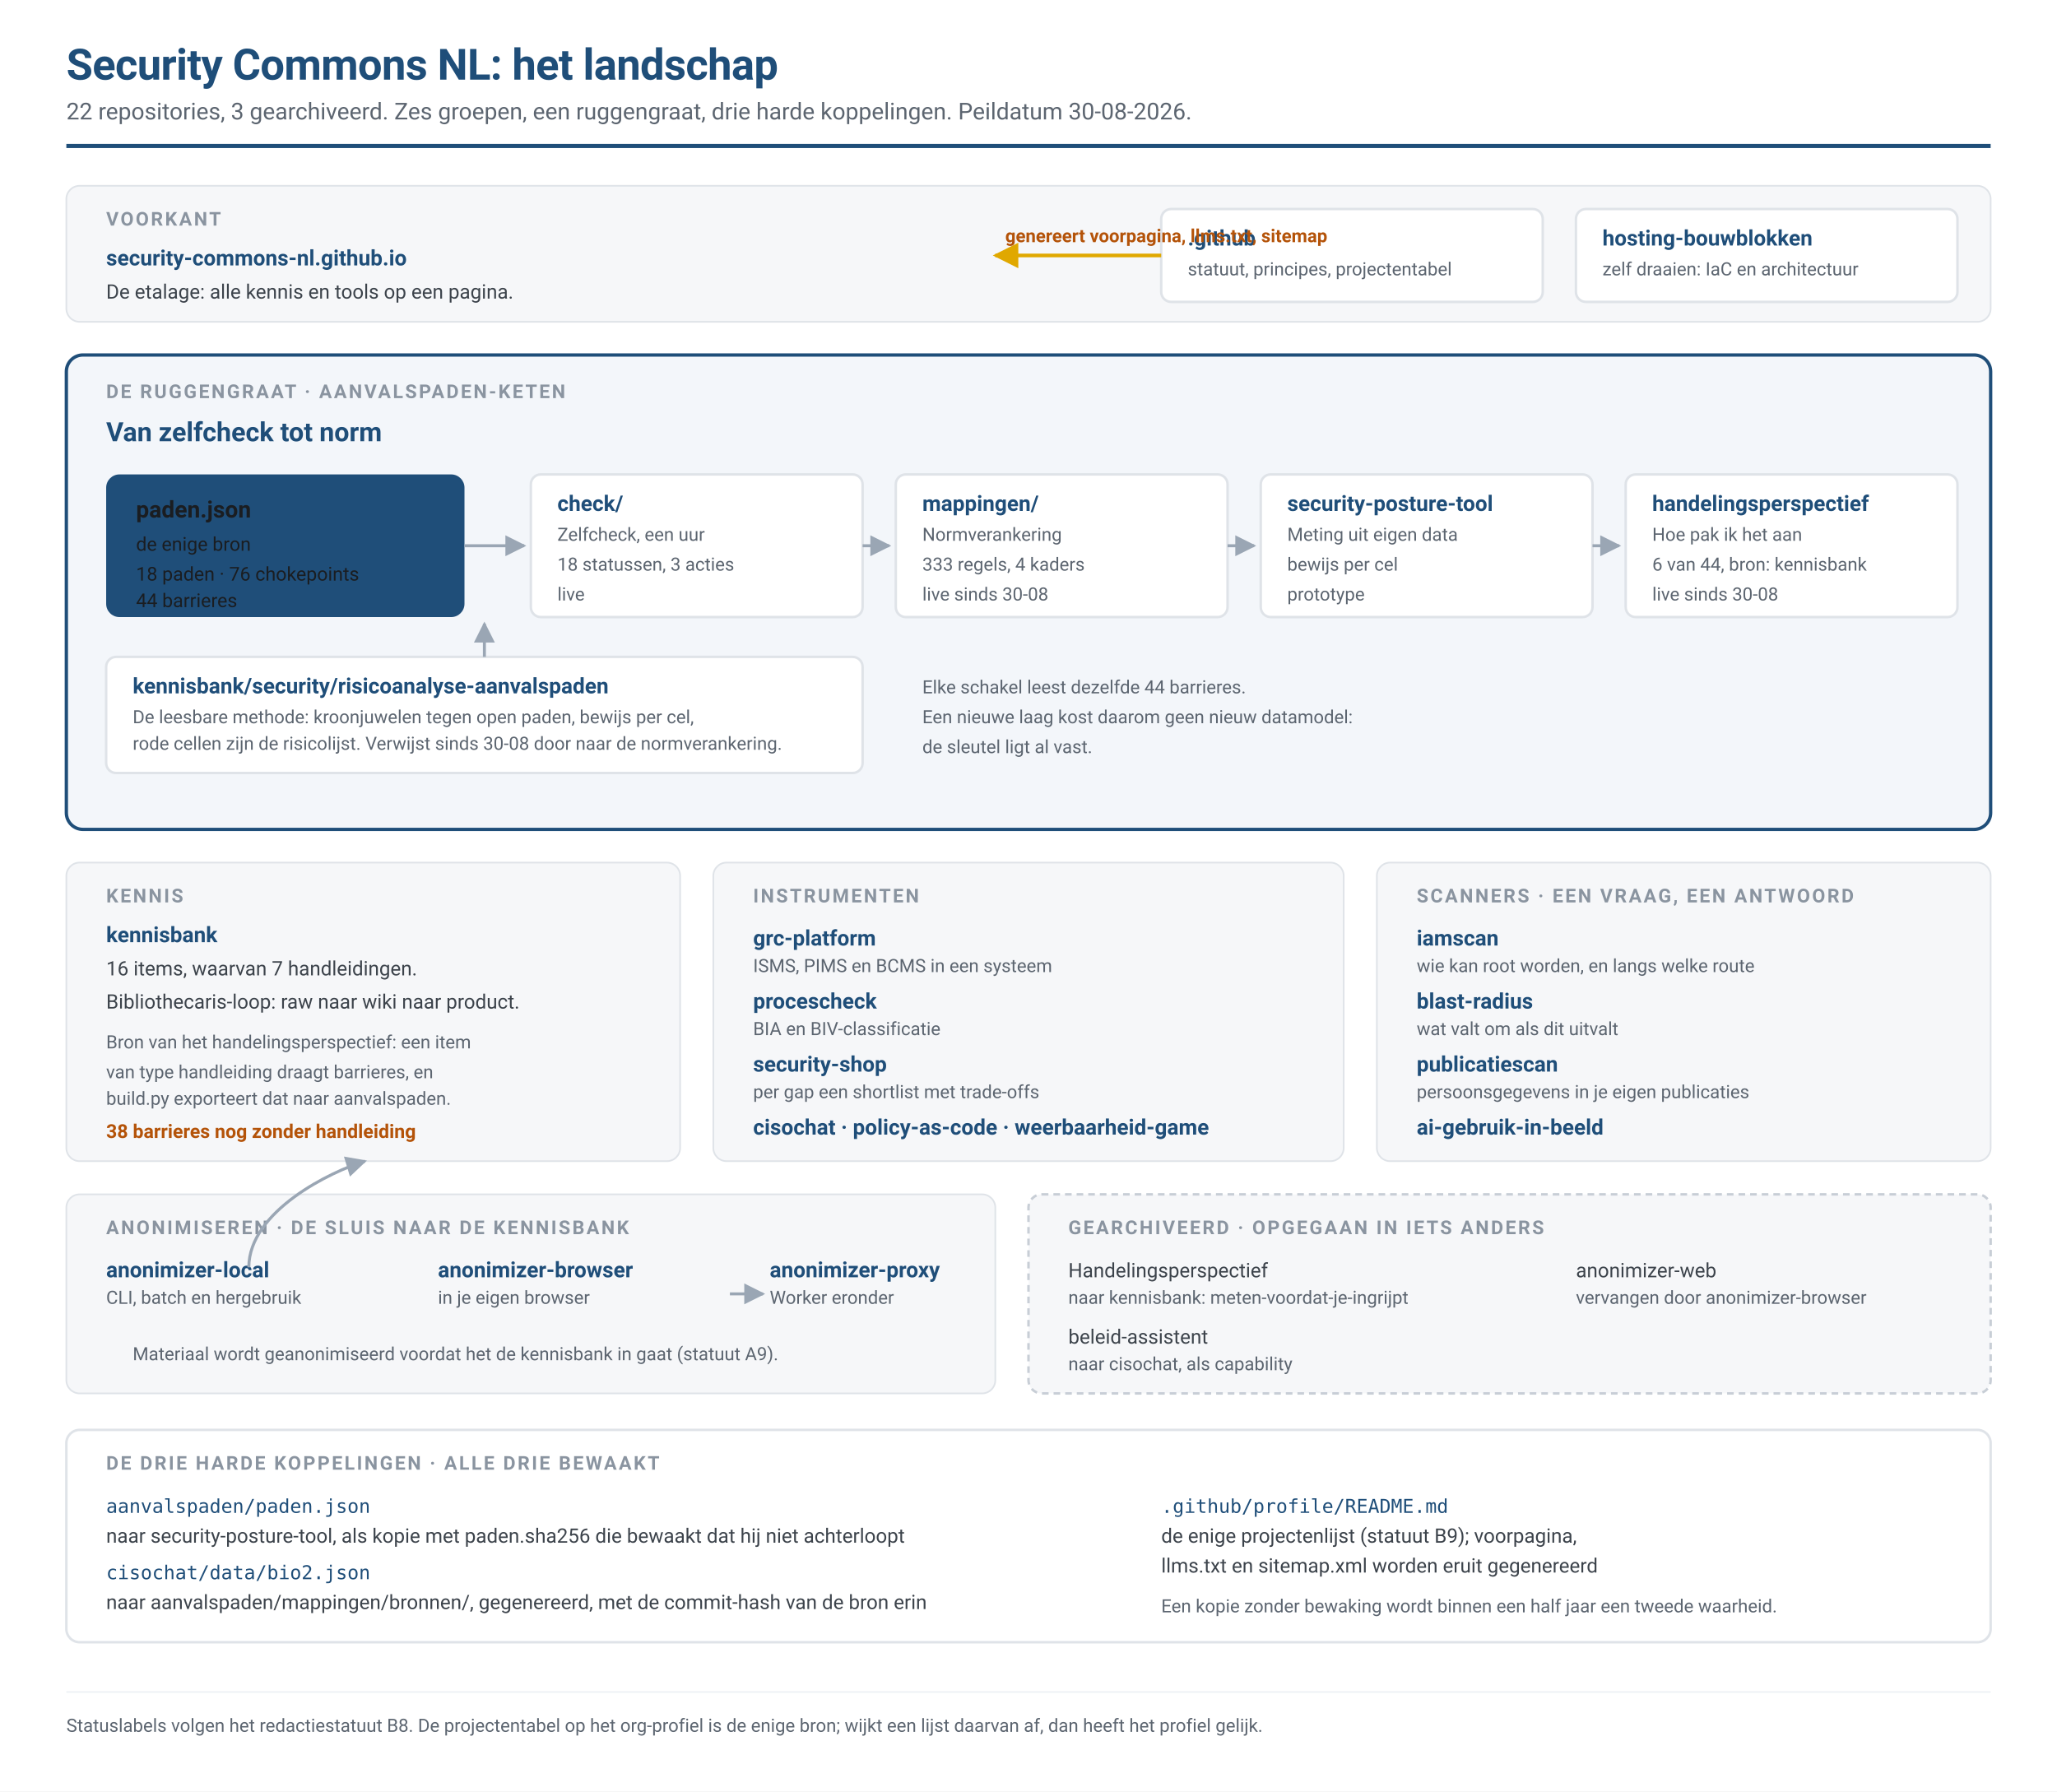
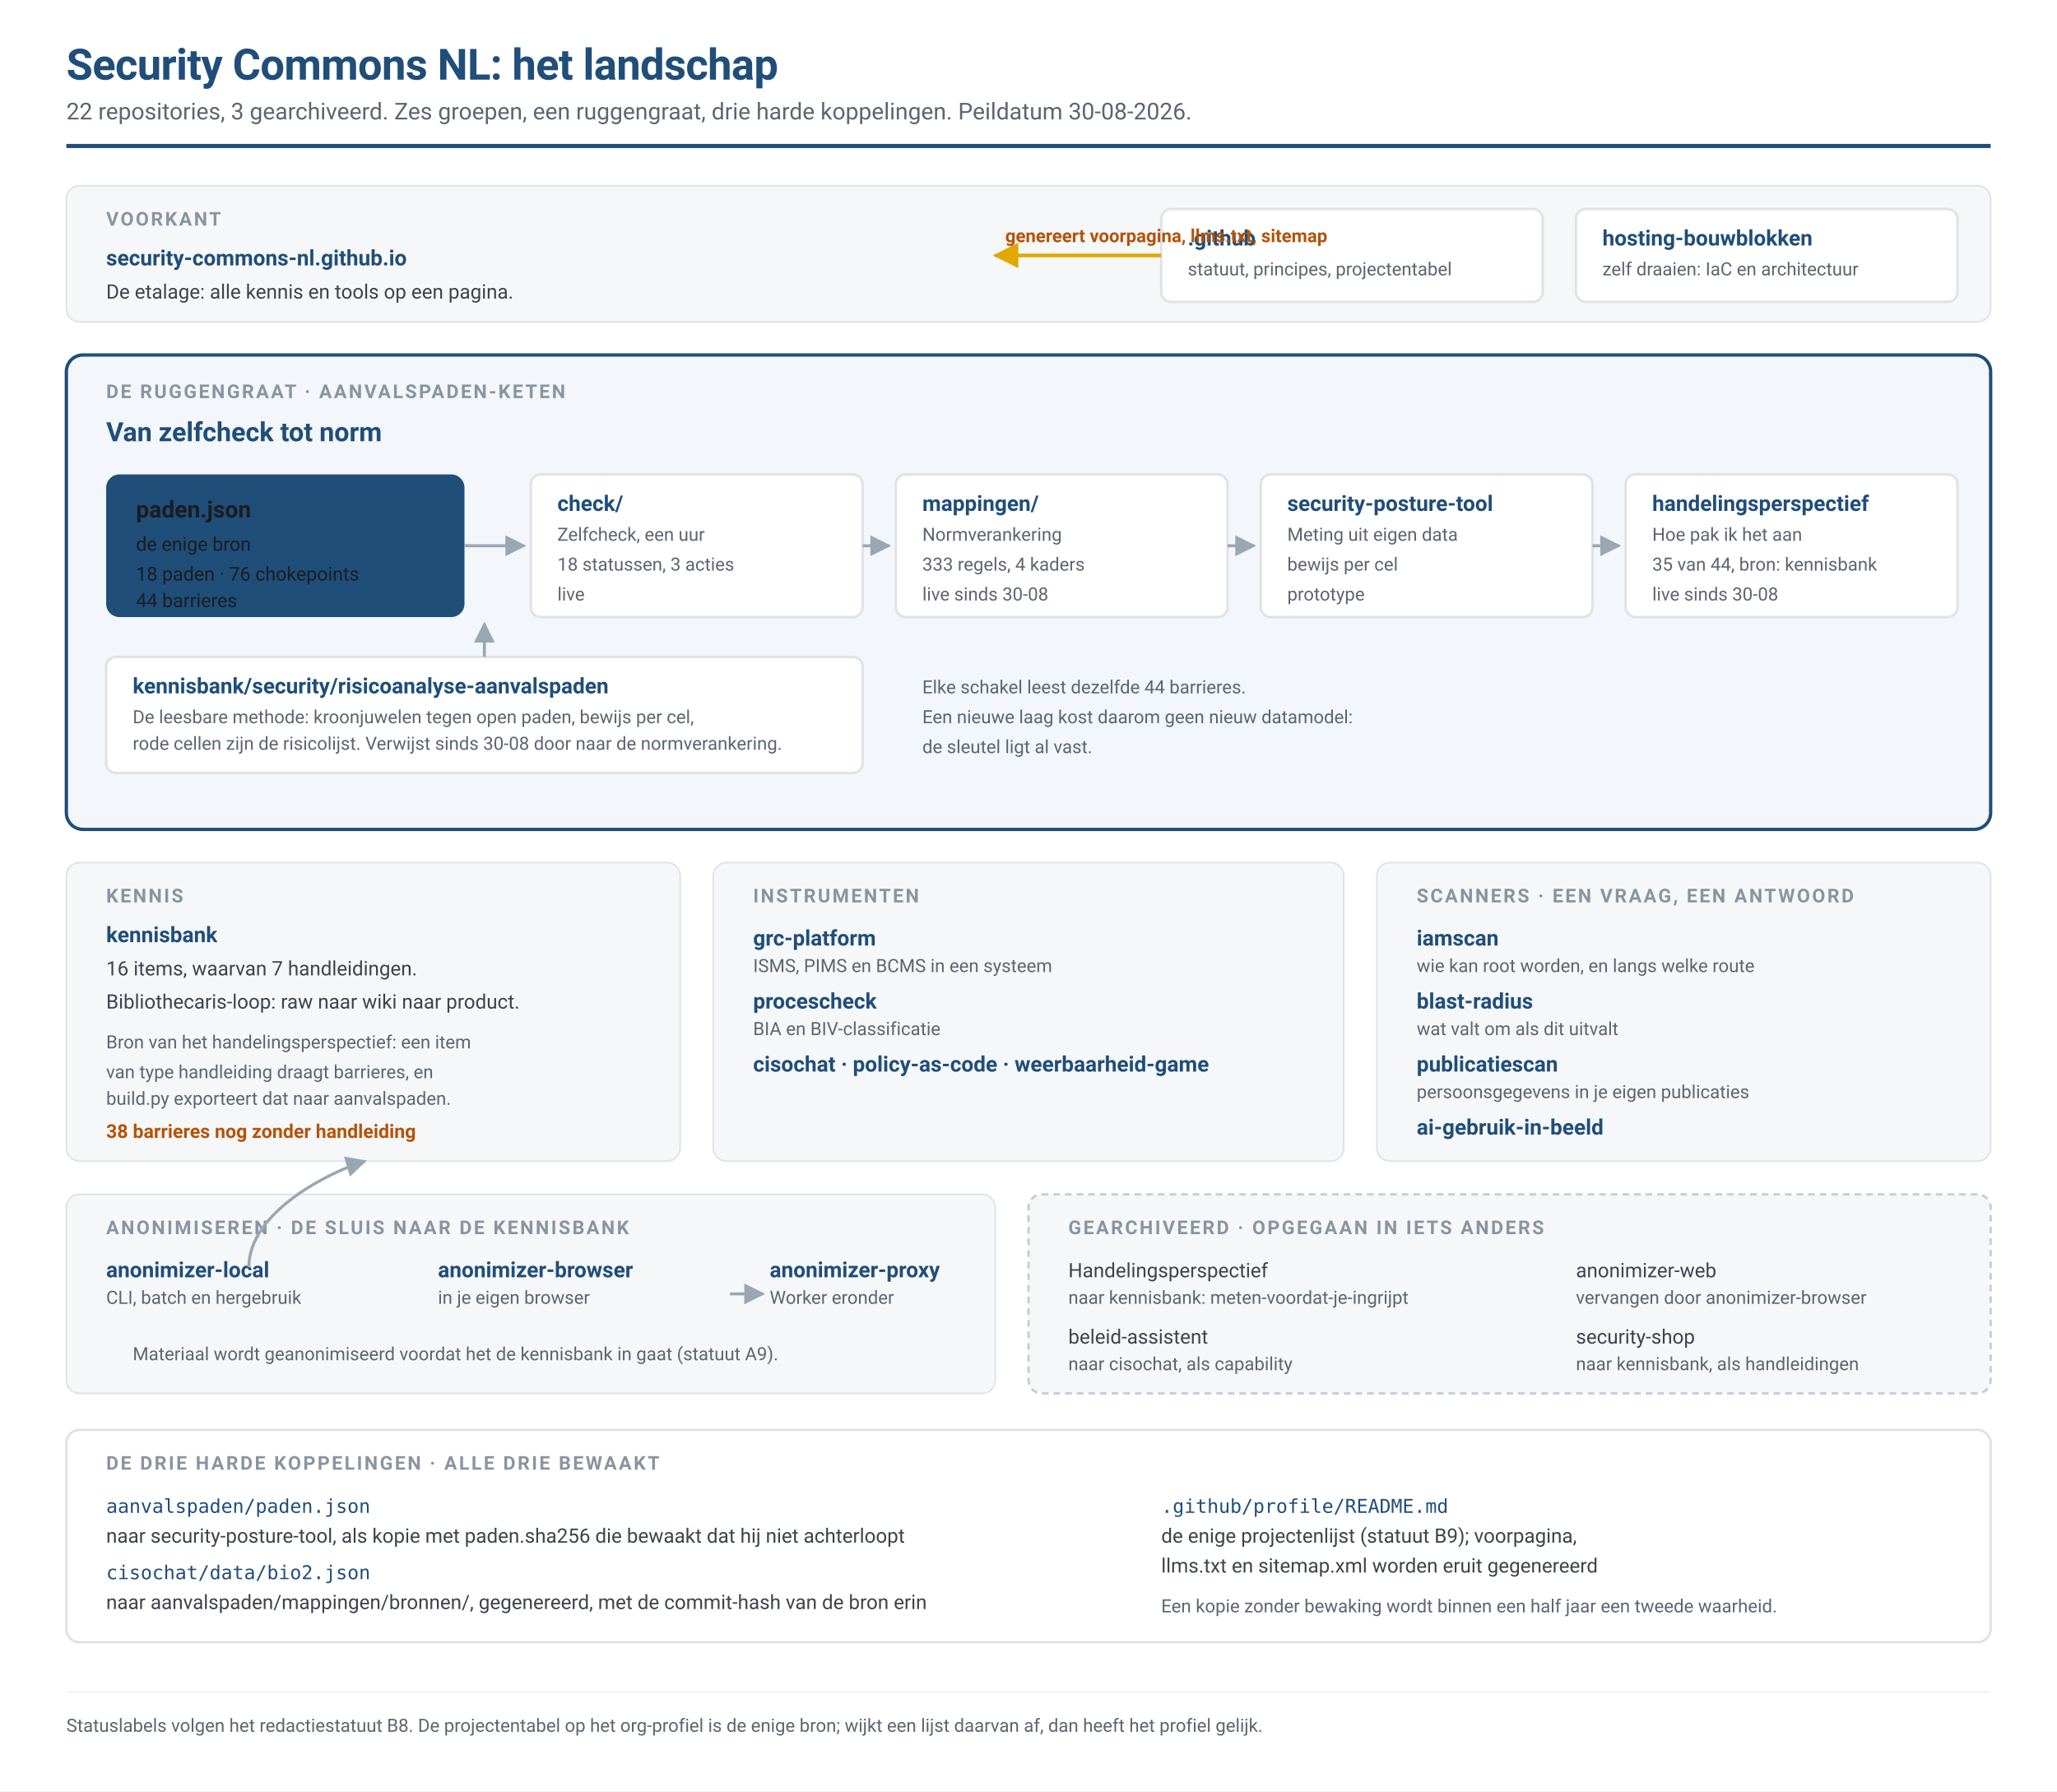
<svg xmlns="http://www.w3.org/2000/svg" viewBox="0 0 1240 1080" width="1240" height="1080" role="img" aria-labelledby="titel beschrijving">
  <defs>
    <style>
      .t      { font-family: -apple-system, BlinkMacSystemFont, "Segoe UI", Roboto, Arial, sans-serif; fill: #1a1d21; }
      .h1     { font-size: 26px; font-weight: 700; fill: #1f4e79; letter-spacing: -0.3px; }
      .sub    { font-size: 14px; fill: #5c6570; }
      .groep  { font-size: 11.5px; font-weight: 700; fill: #8a94a0; letter-spacing: 1.2px; }
      .kop    { font-size: 16px; font-weight: 700; fill: #1f4e79; }
      .repo   { font-size: 13px; font-weight: 600; fill: #1f4e79; }
      .lbl    { font-size: 12px; fill: #3c434b; }
      .klein  { font-size: 11px; fill: #5c6570; }
      .mono   { font-family: Consolas, "SF Mono", Menlo, monospace; font-size: 11.5px; fill: #1f4e79; }
      .stroom { font-size: 11px; font-weight: 600; fill: #b45309; }
      .nieuw  { font-size: 11.5px; font-weight: 700; fill: #b45309; }
      .card   { fill: #ffffff; stroke: #dfe3e8; stroke-width: 1.5; }
      .strook { fill: #f6f7f9; stroke: #dfe3e8; stroke-width: 1; }
      .keten  { fill: #f3f6fa; stroke: #1f4e79; stroke-width: 2; }
      .bron   { fill: #1f4e79; }
      .gat    { fill: #fffbe9; stroke: #e0a800; stroke-width: 2; stroke-dasharray: 5 4; }
      .arch   { fill: #f6f7f9; stroke: #c8ced6; stroke-width: 1.5; stroke-dasharray: 4 3; }
      .lijn   { stroke: #9aa6b4; stroke-width: 1.8; fill: none; }
      .lijno  { stroke: #e0a800; stroke-width: 2.2; fill: none; }
    </style>
    <marker id="p" viewBox="0 0 10 10" refX="9" refY="5" markerWidth="7" markerHeight="7" orient="auto-start-reverse">
      <path d="M 0 0 L 10 5 L 0 10 z" fill="#9aa6b4" />
    </marker>
    <marker id="po" viewBox="0 0 10 10" refX="9" refY="5" markerWidth="7" markerHeight="7" orient="auto-start-reverse">
      <path d="M 0 0 L 10 5 L 0 10 z" fill="#e0a800" />
    </marker>
  </defs>
  <rect width="1240" height="1080" fill="#ffffff" />
  <text class="t h1" x="40" y="48">Security Commons NL: het landschap</text>
  <text class="t sub" x="40" y="72">22 repositories, 3 gearchiveerd. Zes groepen, een ruggengraat, drie harde koppelingen. Peildatum 30-08-2026.</text>
  <line x1="40" y1="88" x2="1200" y2="88" stroke="#1f4e79" stroke-width="2.5" />
  <rect class="strook" x="40" y="112" width="1160" height="82" rx="8" />
  <text class="t groep" x="64" y="136">VOORKANT</text>
  <text class="t repo" x="64" y="160">security-commons-nl.github.io</text>
  <text class="t lbl" x="64" y="180">De etalage: alle kennis en tools op een pagina.</text>
  <rect class="card" x="700" y="126" width="230" height="56" rx="6" />
  <text class="t repo" x="716" y="148">.github</text>
  <text class="t klein" x="716" y="166">statuut, principes, projectentabel</text>
  <rect class="card" x="950" y="126" width="230" height="56" rx="6" />
  <text class="t repo" x="966" y="148">hosting-bouwblokken</text>
  <text class="t klein" x="966" y="166">zelf draaien: IaC en architectuur</text>
  <path class="lijno" d="M 700 154 L 600 154" marker-end="url(#po)" />
  <text class="t stroom" x="606" y="146">genereert voorpagina, llms.txt, sitemap</text>
  <rect class="keten" x="40" y="214" width="1160" height="286" rx="10" />
  <text class="t groep" x="64" y="240">DE RUGGENGRAAT · AANVALSPADEN-KETEN</text>
  <text class="t kop" x="64" y="266">Van zelfcheck tot norm</text>
  <rect class="bron" x="64" y="286" width="216" height="86" rx="8" />
  <text class="t" x="82" y="312" font-size="14" font-weight="700" fill="#ffffff">paden.json</text>
  <text class="t" x="82" y="332" font-size="11.5" fill="#cfe0ef">de enige bron</text>
  <text class="t" x="82" y="350" font-size="11.5" fill="#cfe0ef">18 paden · 76 chokepoints</text>
  <text class="t" x="82" y="366" font-size="11.5" fill="#cfe0ef">44 barrieres</text>
  <rect class="card" x="320" y="286" width="200" height="86" rx="6" />
  <text class="t repo" x="336" y="308">check/</text>
  <text class="t klein" x="336" y="326">Zelfcheck, een uur</text>
  <text class="t klein" x="336" y="344">18 statussen, 3 acties</text>
  <text class="t klein" x="336" y="362" fill="#2e7d68">live</text>
  <rect class="card" x="540" y="286" width="200" height="86" rx="6" />
  <text class="t repo" x="556" y="308">mappingen/</text>
  <text class="t klein" x="556" y="326">Normverankering</text>
  <text class="t klein" x="556" y="344">333 regels, 4 kaders</text>
  <text class="t klein" x="556" y="362" fill="#2e7d68">live sinds 30-08</text>
  <rect class="card" x="760" y="286" width="200" height="86" rx="6" />
  <text class="t repo" x="776" y="308">security-posture-tool</text>
  <text class="t klein" x="776" y="326">Meting uit eigen data</text>
  <text class="t klein" x="776" y="344">bewijs per cel</text>
  <text class="t klein" x="776" y="362">prototype</text>
  <rect class="card" x="980" y="286" width="200" height="86" rx="6" />
  <text class="t repo" x="996" y="308">handelingsperspectief</text>
  <text class="t klein" x="996" y="326">Hoe pak ik het aan</text>
-   <text class="t klein" x="996" y="344">6 van 44, bron: kennisbank</text>
+   <text class="t klein" x="996" y="344">35 van 44, bron: kennisbank</text>
  <text class="t klein" x="996" y="362" fill="#2e7d68">live sinds 30-08</text>
  <path class="lijn" d="M 280 329 L 316 329" marker-end="url(#p)" />
  <path class="lijn" d="M 520 329 L 536 329" marker-end="url(#p)" />
  <path class="lijn" d="M 740 329 L 756 329" marker-end="url(#p)" />
  <path class="lijn" d="M 960 329 L 976 329" marker-end="url(#p)" />
  <rect class="card" x="64" y="396" width="456" height="70" rx="6" />
  <text class="t repo" x="80" y="418">kennisbank/security/risicoanalyse-aanvalspaden</text>
  <text class="t klein" x="80" y="436">De leesbare methode: kroonjuwelen tegen open paden, bewijs per cel,</text>
  <text class="t klein" x="80" y="452">rode cellen zijn de risicolijst. Verwijst sinds 30-08 door naar de normverankering.</text>
  <path class="lijn" d="M 292 396 L 292 376" marker-end="url(#p)" />
  <text class="t klein" x="556" y="418">Elke schakel leest dezelfde 44 barrieres.</text>
  <text class="t klein" x="556" y="436">Een nieuwe laag kost daarom geen nieuw datamodel:</text>
  <text class="t klein" x="556" y="454">de sleutel ligt al vast.</text>
  <rect class="strook" x="40" y="520" width="370" height="180" rx="8" />
  <text class="t groep" x="64" y="544">KENNIS</text>
  <text class="t repo" x="64" y="568">kennisbank</text>
  <text class="t lbl" x="64" y="588">16 items, waarvan 7 handleidingen.</text>
  <text class="t lbl" x="64" y="608">Bibliothecaris-loop: raw naar wiki naar product.</text>
  <text class="t klein" x="64" y="632">Bron van het handelingsperspectief: een item</text>
  <text class="t klein" x="64" y="650">van type handleiding draagt barrieres, en</text>
  <text class="t klein" x="64" y="666">build.py exporteert dat naar aanvalspaden.</text>
  <text class="t nieuw" x="64" y="686">38 barrieres nog zonder handleiding</text>
  <rect class="strook" x="430" y="520" width="380" height="180" rx="8" />
  <text class="t groep" x="454" y="544">INSTRUMENTEN</text>
  <text class="t repo" x="454" y="570">grc-platform</text>
  <text class="t klein" x="454" y="586">ISMS, PIMS en BCMS in een systeem</text>
  <text class="t repo" x="454" y="608">procescheck</text>
  <text class="t klein" x="454" y="624">BIA en BIV-classificatie</text>
-   <text class="t repo" x="454" y="646">security-shop</text>
-   <text class="t klein" x="454" y="662">per gap een shortlist met trade-offs</text>
-   <text class="t repo" x="454" y="684">cisochat · policy-as-code · weerbaarheid-game</text>
+   <text class="t repo" x="454" y="646">cisochat · policy-as-code · weerbaarheid-game</text>
  <rect class="strook" x="830" y="520" width="370" height="180" rx="8" />
  <text class="t groep" x="854" y="544">SCANNERS · EEN VRAAG, EEN ANTWOORD</text>
  <text class="t repo" x="854" y="570">iamscan</text>
  <text class="t klein" x="854" y="586">wie kan root worden, en langs welke route</text>
  <text class="t repo" x="854" y="608">blast-radius</text>
  <text class="t klein" x="854" y="624">wat valt om als dit uitvalt</text>
  <text class="t repo" x="854" y="646">publicatiescan</text>
  <text class="t klein" x="854" y="662">persoonsgegevens in je eigen publicaties</text>
  <text class="t repo" x="854" y="684">ai-gebruik-in-beeld</text>
  <rect class="strook" x="40" y="720" width="560" height="120" rx="8" />
  <text class="t groep" x="64" y="744">ANONIMISEREN · DE SLUIS NAAR DE KENNISBANK</text>
  <text class="t repo" x="64" y="770">anonimizer-local</text>
  <text class="t klein" x="64" y="786">CLI, batch en hergebruik</text>
  <text class="t repo" x="264" y="770">anonimizer-browser</text>
  <text class="t klein" x="264" y="786">in je eigen browser</text>
  <text class="t repo" x="464" y="770">anonimizer-proxy</text>
  <text class="t klein" x="464" y="786">Worker eronder</text>
  <path class="lijn" d="M 440 780 L 460 780" marker-end="url(#p)" />
  <path class="lijn" d="M 150 764 C 150 730 200 706 220 700" marker-end="url(#p)" />
  <text class="t klein" x="80" y="820">Materiaal wordt geanonimiseerd voordat het de kennisbank in gaat (statuut A9).</text>
  <rect class="arch" x="620" y="720" width="580" height="120" rx="8" />
  <text class="t groep" x="644" y="744">GEARCHIVEERD · OPGEGAAN IN IETS ANDERS</text>
  <text class="t lbl" x="644" y="770">Handelingsperspectief</text>
  <text class="t klein" x="644" y="786">naar kennisbank: meten-voordat-je-ingrijpt</text>
  <text class="t lbl" x="644" y="810">beleid-assistent</text>
  <text class="t klein" x="644" y="826">naar cisochat, als capability</text>
  <text class="t lbl" x="950" y="770">anonimizer-web</text>
  <text class="t klein" x="950" y="786">vervangen door anonimizer-browser</text>
+   <text class="t lbl" x="950" y="810">security-shop</text>
+   <text class="t klein" x="950" y="826">naar kennisbank, als handleidingen</text>
  <rect class="card" x="40" y="862" width="1160" height="128" rx="8" />
  <text class="t groep" x="64" y="886">DE DRIE HARDE KOPPELINGEN · ALLE DRIE BEWAAKT</text>
  <text class="t mono" x="64" y="912">aanvalspaden/paden.json</text>
  <text class="t lbl" x="64" y="930">naar security-posture-tool, als kopie met paden.sha256 die bewaakt dat hij niet achterloopt</text>
  <text class="t mono" x="64" y="952">cisochat/data/bio2.json</text>
  <text class="t lbl" x="64" y="970">naar aanvalspaden/mappingen/bronnen/, gegenereerd, met de commit-hash van de bron erin</text>
  <text class="t mono" x="700" y="912">.github/profile/README.md</text>
  <text class="t lbl" x="700" y="930">de enige projectenlijst (statuut B9); voorpagina,</text>
  <text class="t lbl" x="700" y="948">llms.txt en sitemap.xml worden eruit gegenereerd</text>
  <text class="t klein" x="700" y="972">Een kopie zonder bewaking wordt binnen een half jaar een tweede waarheid.</text>
  <line x1="40" y1="1020" x2="1200" y2="1020" stroke="#eef1f5" stroke-width="1" />
  <text class="t klein" x="40" y="1044">Statuslabels volgen het redactiestatuut B8. De projectentabel op het org-profiel is de enige bron; wijkt een lijst daarvan af, dan heeft het profiel gelijk.</text>
</svg>
